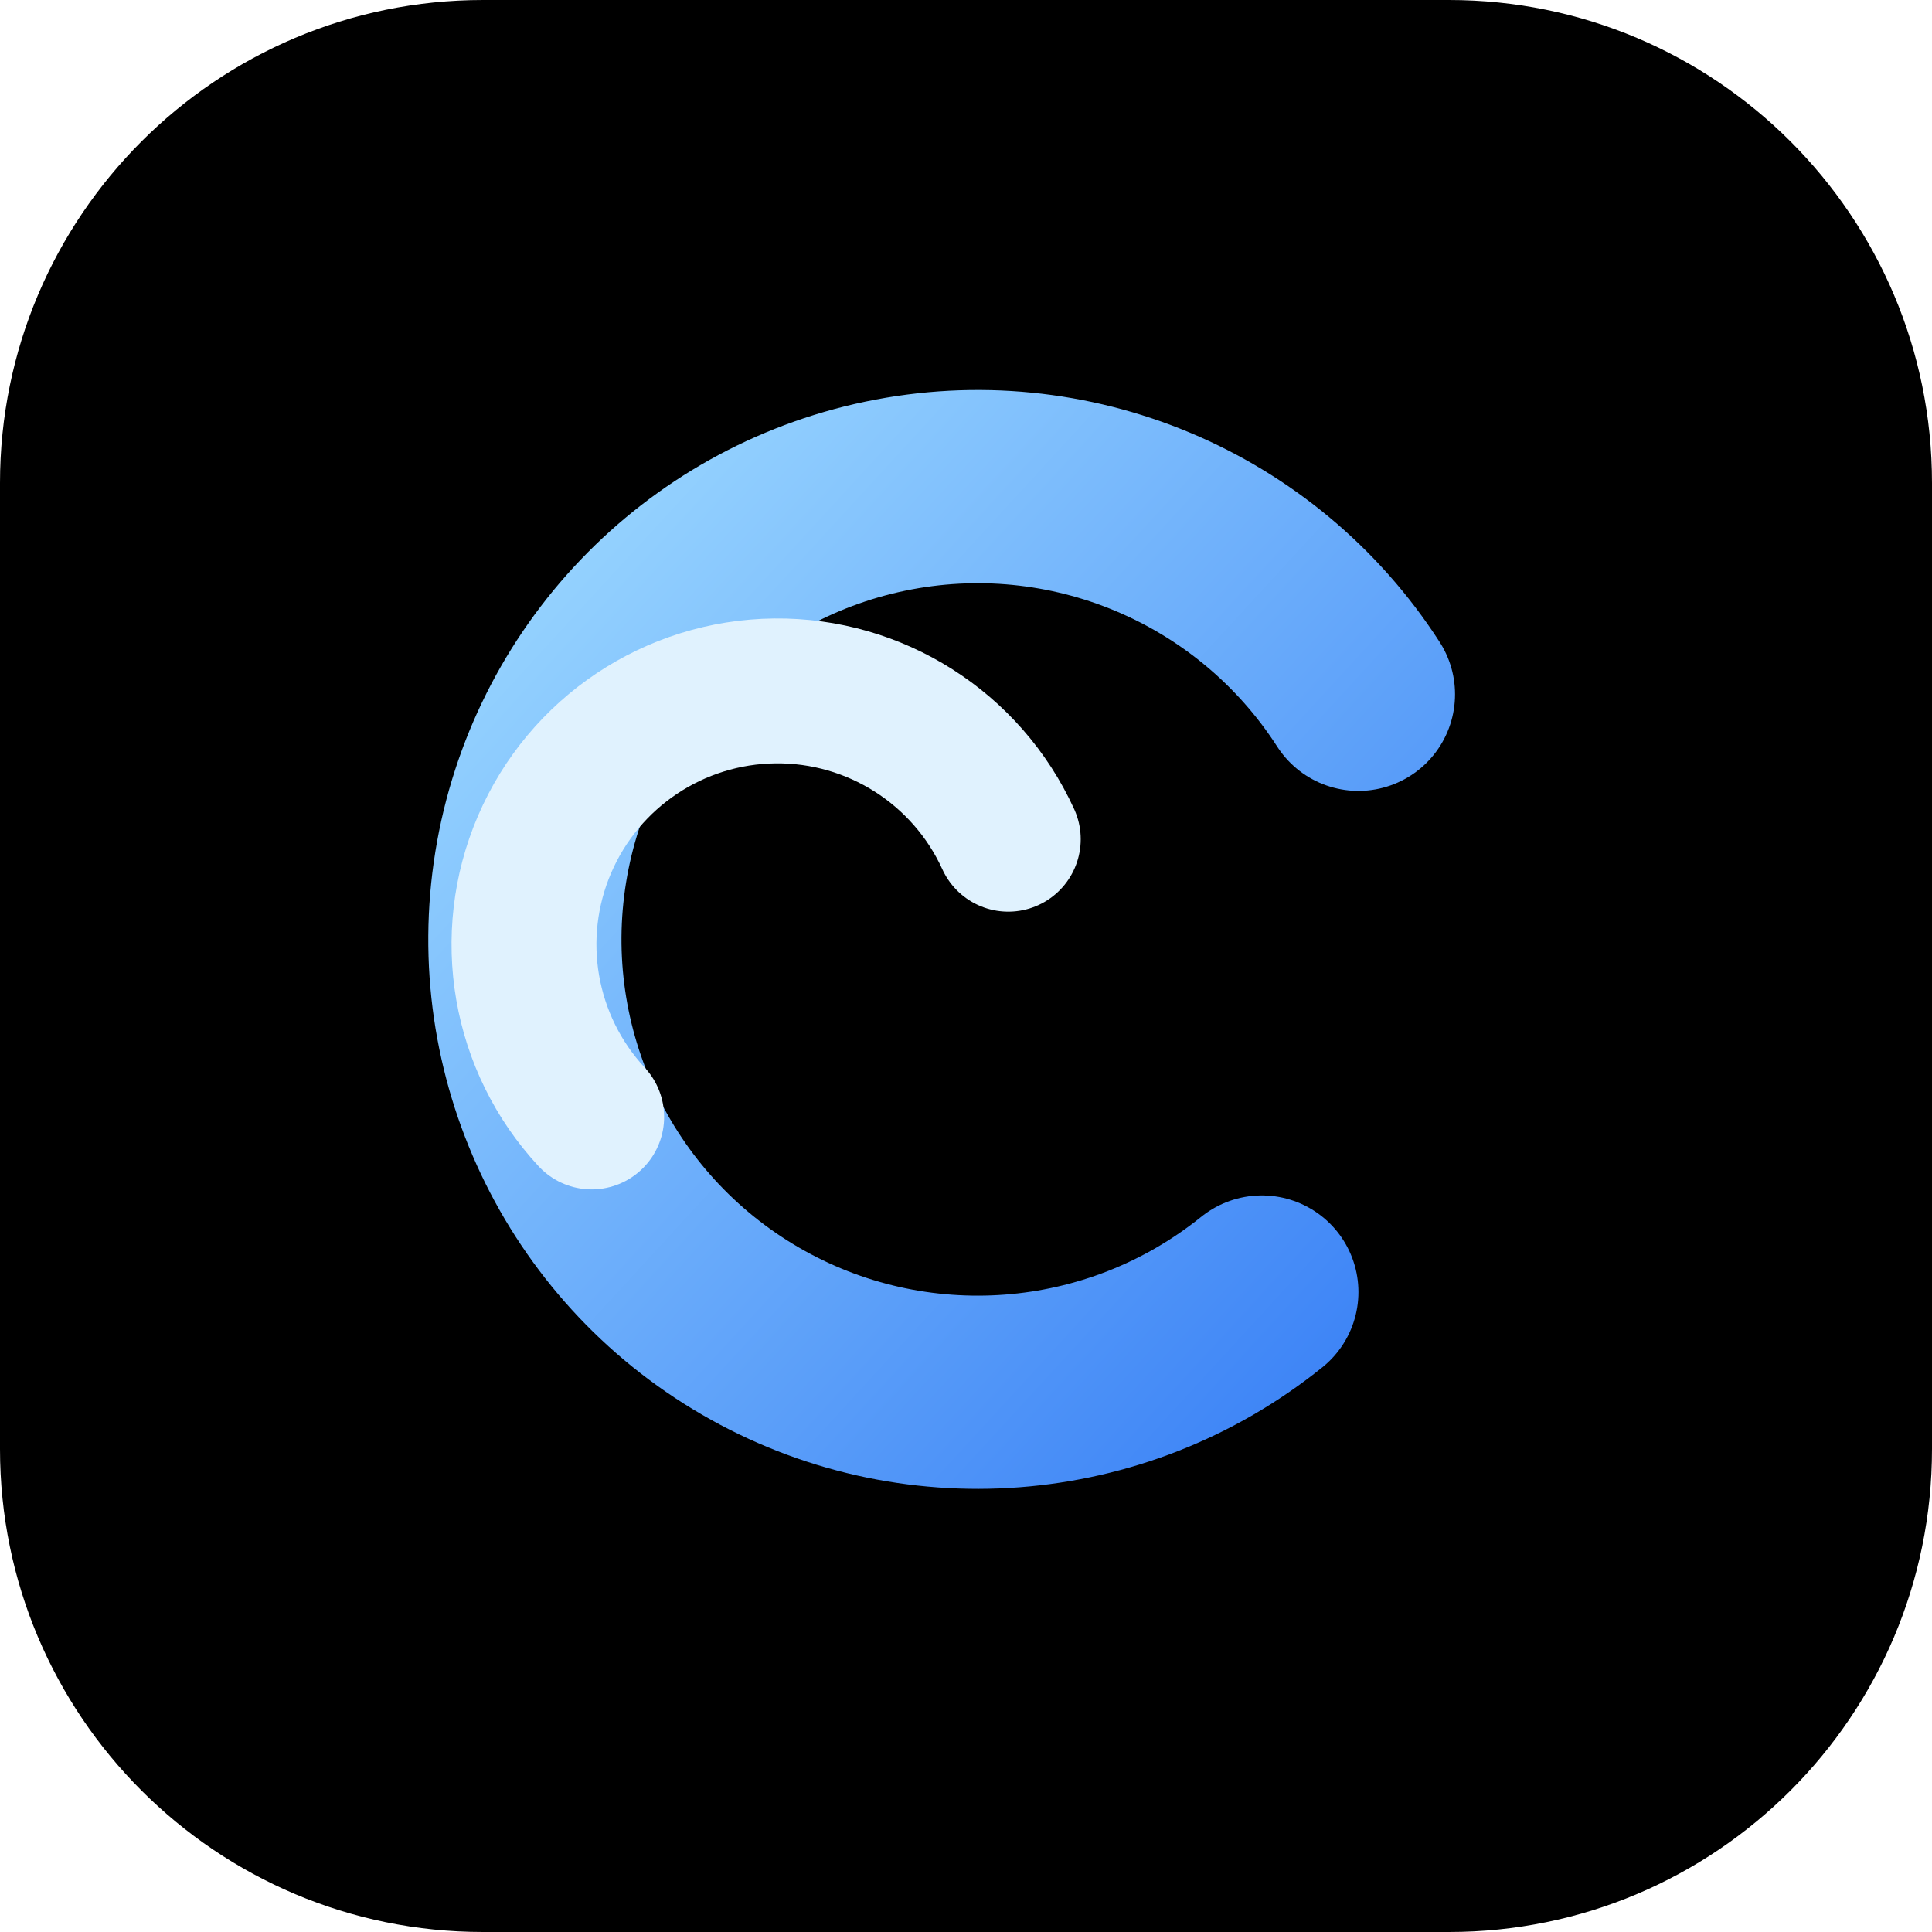
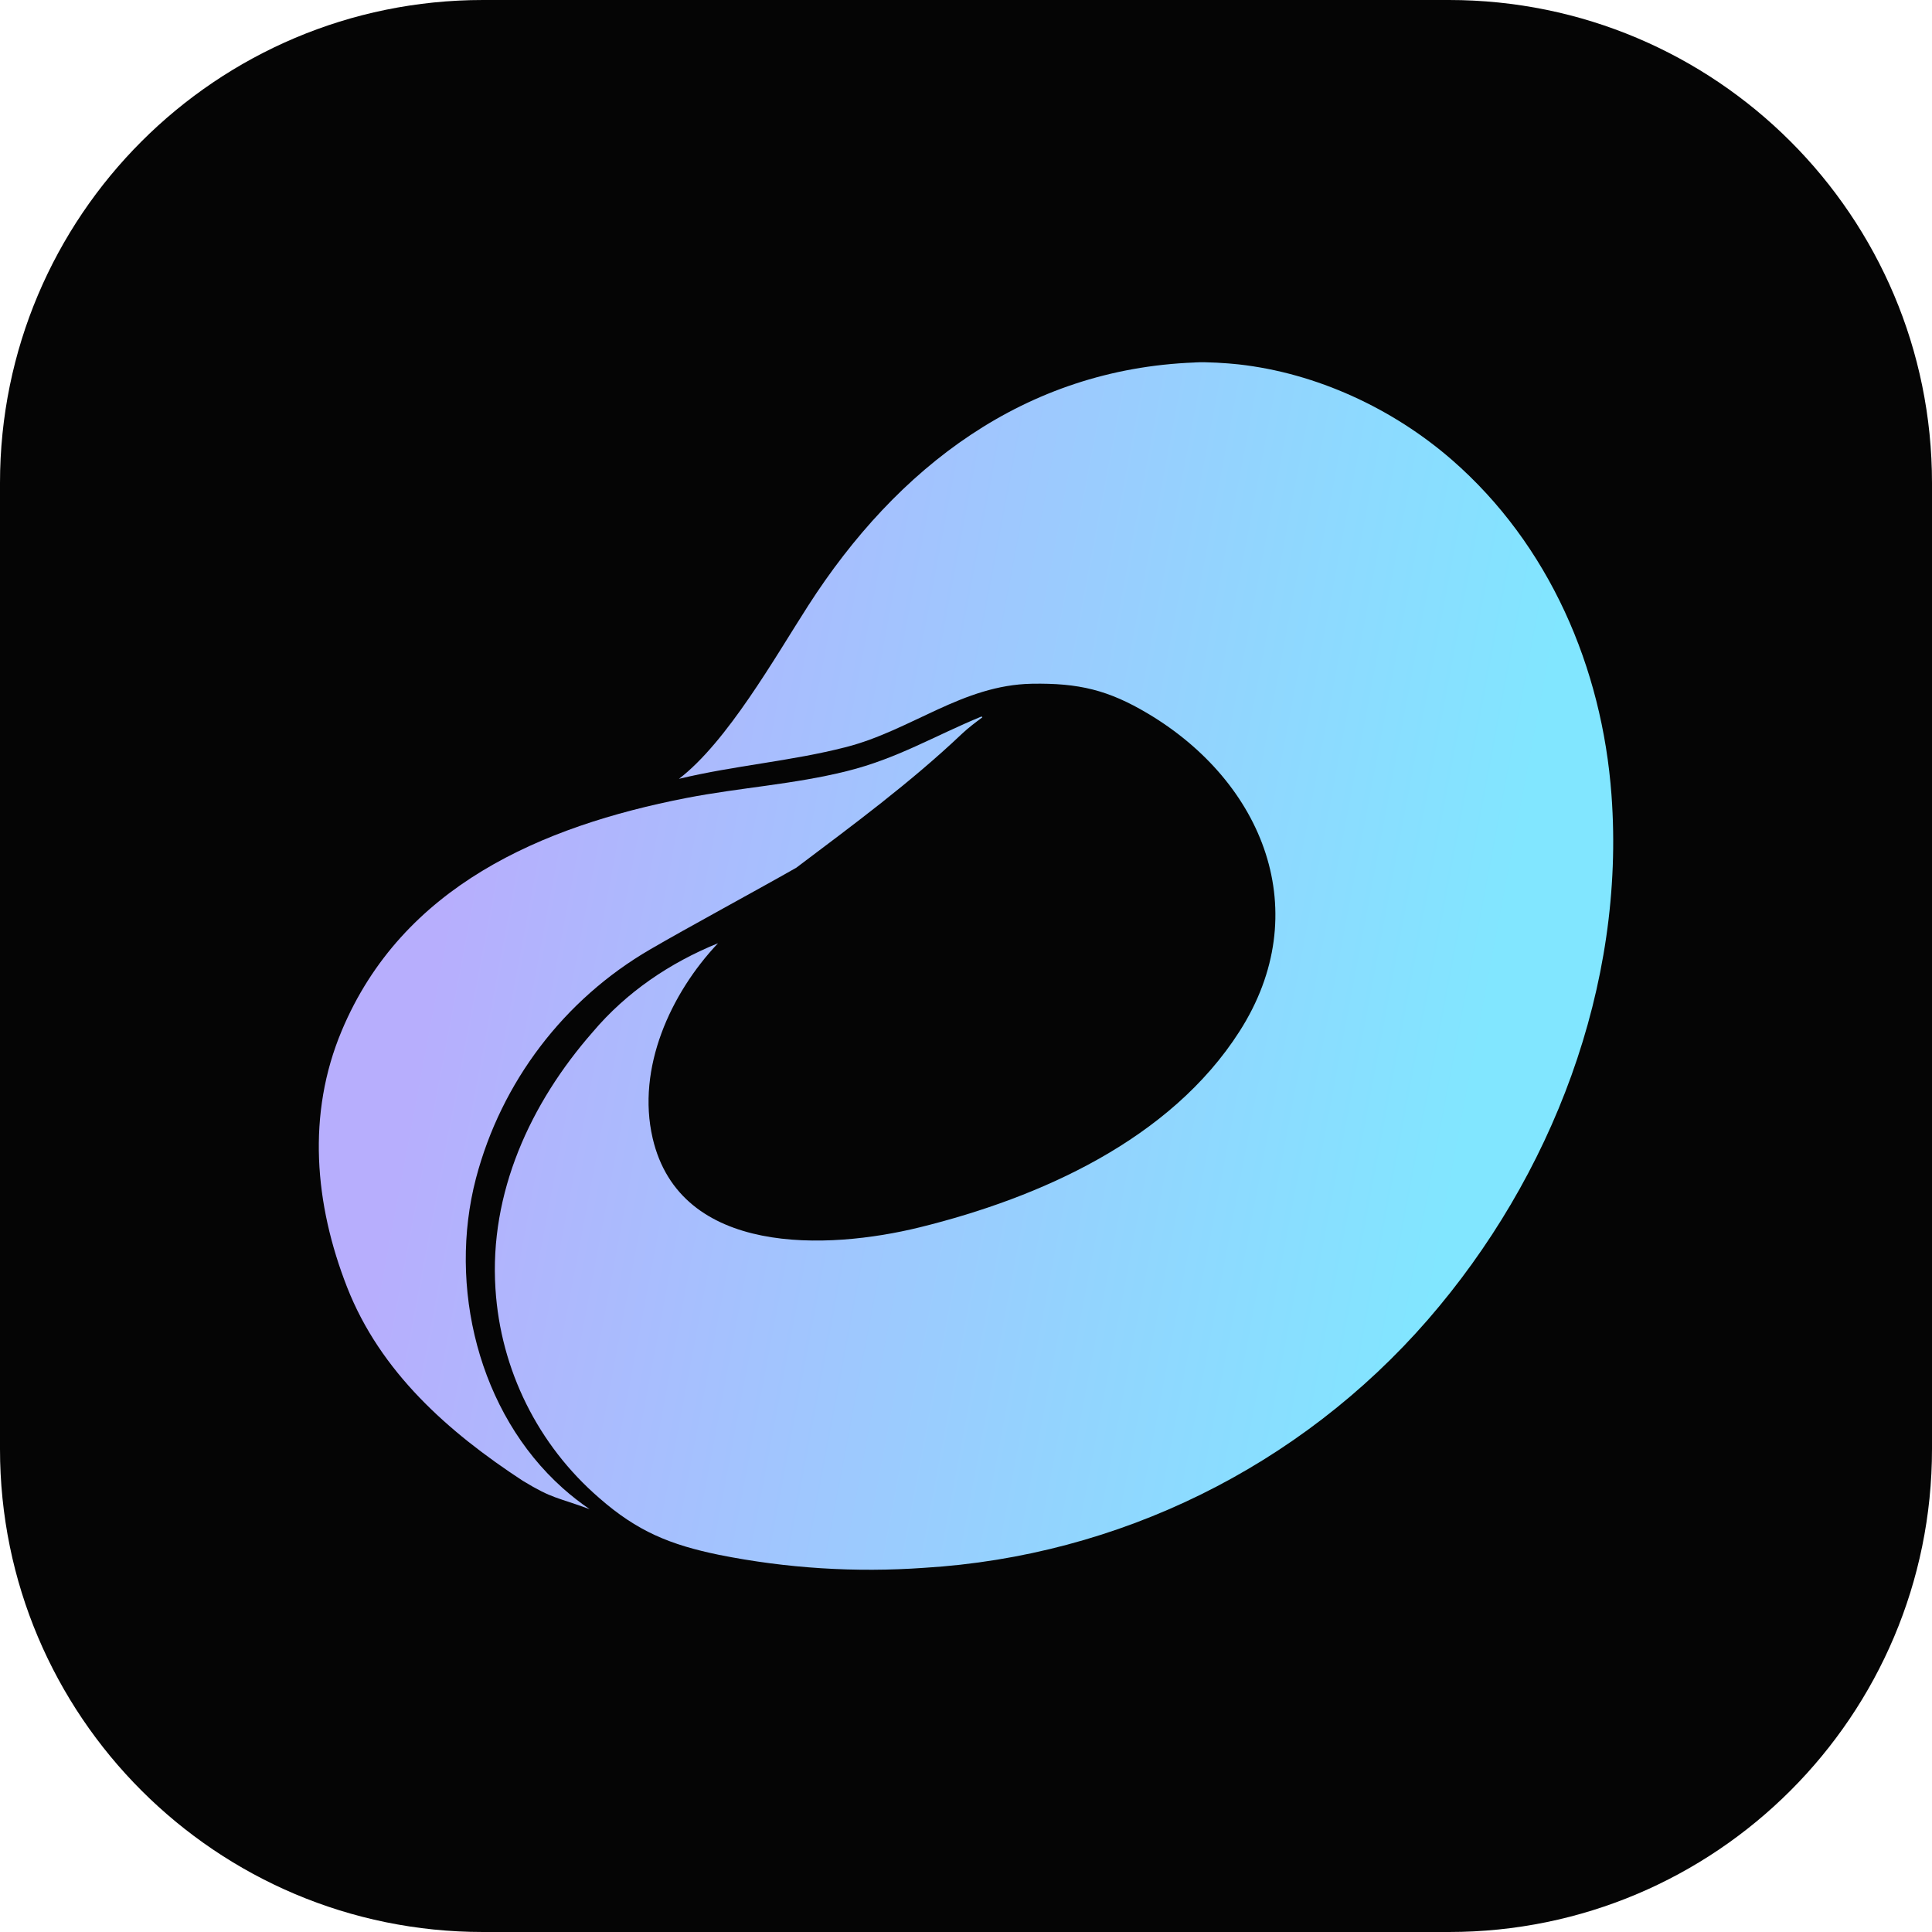
<svg xmlns="http://www.w3.org/2000/svg" viewBox="0 0 32 32">
-   <defs>
-     <linearGradient id="g" x1="0" y1="0" x2="1" y2="1">
-       <stop offset="0" stop-color="#9ad7ff" />
-       <stop offset="1" stop-color="#3b82f6" />
-     </linearGradient>
-   </defs>
-   <rect width="32" height="32" rx="8" fill="#000" />
-   <path d="M22.5 11.5a7.5 7.5 0 1 0-1.6 9.9" fill="none" stroke="url(#g)" stroke-width="3.2" stroke-linecap="round" />
-   <path d="M9.8 18.5a4.2 4.2 0 1 1 6.9-4.6" fill="none" stroke="#e0f2fe" stroke-width="2.4" stroke-linecap="round" />
+   <rect width="32" height="32" rx="8" fill="#050505" />
+   <svg x="5.28" y="6" width="21.44" height="20" viewBox="0 0 21.439 20">
+     <g id="Vector">
+       <path id="Vector_2" d="M14.505 0.004L14.514 0.003C14.699 -0.009 15.051 0.015 15.233 0.035C16.525 0.179 17.789 0.765 18.768 1.617C20.381 3.023 21.256 5.059 21.411 7.168C21.644 10.325 20.426 13.491 18.367 15.861C16.251 18.293 13.246 19.773 10.028 19.968C8.89 20.049 7.746 19.977 6.628 19.753C5.822 19.587 5.276 19.366 4.644 18.811C3.629 17.934 3.01 16.686 2.926 15.348C2.822 13.757 3.504 12.273 4.535 11.096C5.092 10.435 5.815 9.946 6.612 9.623C5.825 10.455 5.261 11.693 5.529 12.85C5.983 14.81 8.429 14.704 9.954 14.328C11.95 13.836 14.104 12.875 15.249 11.084C16.513 9.11 15.649 6.961 13.734 5.82C13.078 5.429 12.586 5.311 11.81 5.325C10.66 5.346 9.818 6.095 8.733 6.374C7.819 6.609 6.889 6.678 5.965 6.9C6.763 6.289 7.551 4.896 8.106 4.031C9.574 1.745 11.688 0.113 14.505 0.004Z" fill="black" />
+       <path id="Vector_3" d="M14.505 0.004L14.514 0.003C14.699 -0.009 15.051 0.015 15.233 0.035C16.525 0.179 17.789 0.765 18.768 1.617C20.381 3.023 21.256 5.059 21.411 7.168C21.644 10.325 20.426 13.491 18.367 15.861C16.251 18.293 13.246 19.773 10.028 19.968C8.89 20.049 7.746 19.977 6.628 19.753C5.822 19.587 5.276 19.366 4.644 18.811C3.629 17.934 3.01 16.686 2.926 15.348C2.822 13.757 3.504 12.273 4.535 11.096C5.092 10.435 5.815 9.946 6.612 9.623C5.825 10.455 5.261 11.693 5.529 12.85C5.983 14.81 8.429 14.704 9.954 14.328C11.95 13.836 14.104 12.875 15.249 11.084C16.513 9.11 15.649 6.961 13.734 5.82C13.078 5.429 12.586 5.311 11.81 5.325C10.66 5.346 9.818 6.095 8.733 6.374C7.819 6.609 6.889 6.678 5.965 6.9C6.763 6.289 7.551 4.896 8.106 4.031C9.574 1.745 11.688 0.113 14.505 0.004Z" fill="url(#paint0_linear_0_57)" />
+       <path id="Vector_4" d="M10.975 5.868C10.986 5.871 10.98 5.868 10.99 5.882C10.884 5.959 10.751 6.061 10.657 6.15C9.797 6.965 8.853 7.66 7.909 8.372C7.303 8.718 6.093 9.372 5.487 9.726C4.06 10.556 3.023 11.921 2.603 13.517C2.137 15.302 2.642 17.4 4.04 18.648C4.181 18.774 4.33 18.89 4.486 18.997C3.935 18.792 3.881 18.832 3.379 18.527C2.142 17.718 1.018 16.724 0.468 15.319C-0.071 13.943 -0.201 12.454 0.379 11.073C1.382 8.681 3.687 7.685 6.084 7.218C6.978 7.044 7.854 6.994 8.743 6.773C9.584 6.564 10.193 6.19 10.975 5.868Z" fill="black" />
+       <path id="Vector_5" d="M10.975 5.868C10.986 5.871 10.98 5.868 10.99 5.882C10.884 5.959 10.751 6.061 10.657 6.15C9.797 6.965 8.853 7.66 7.909 8.372C7.303 8.718 6.093 9.372 5.487 9.726C4.06 10.556 3.023 11.921 2.603 13.517C2.137 15.302 2.642 17.4 4.04 18.648C4.181 18.774 4.33 18.89 4.486 18.997C3.935 18.792 3.881 18.832 3.379 18.527C2.142 17.718 1.018 16.724 0.468 15.319C-0.071 13.943 -0.201 12.454 0.379 11.073C1.382 8.681 3.687 7.685 6.084 7.218C6.978 7.044 7.854 6.994 8.743 6.773C9.584 6.564 10.193 6.19 10.975 5.868Z" fill="url(#paint1_linear_0_57)" />
+     </g>
+     <defs>
+       <linearGradient id="paint0_linear_0_57" x1="3.95245e-06" y1="8.237" x2="21.343" y2="12.271" gradientUnits="userSpaceOnUse">
+         <stop offset="0.1" stop-color="#B7AEFD" />
+         <stop offset="0.9" stop-color="#81E6FF" />
+       </linearGradient>
+       <linearGradient id="paint1_linear_0_57" x1="4.26215e-06" y1="8.237" x2="21.343" y2="12.271" gradientUnits="userSpaceOnUse">
+         <stop offset="0.1" stop-color="#B7AEFD" />
+         <stop offset="0.9" stop-color="#81E6FF" />
+       </linearGradient>
+     </defs>
+   </svg>
</svg>
